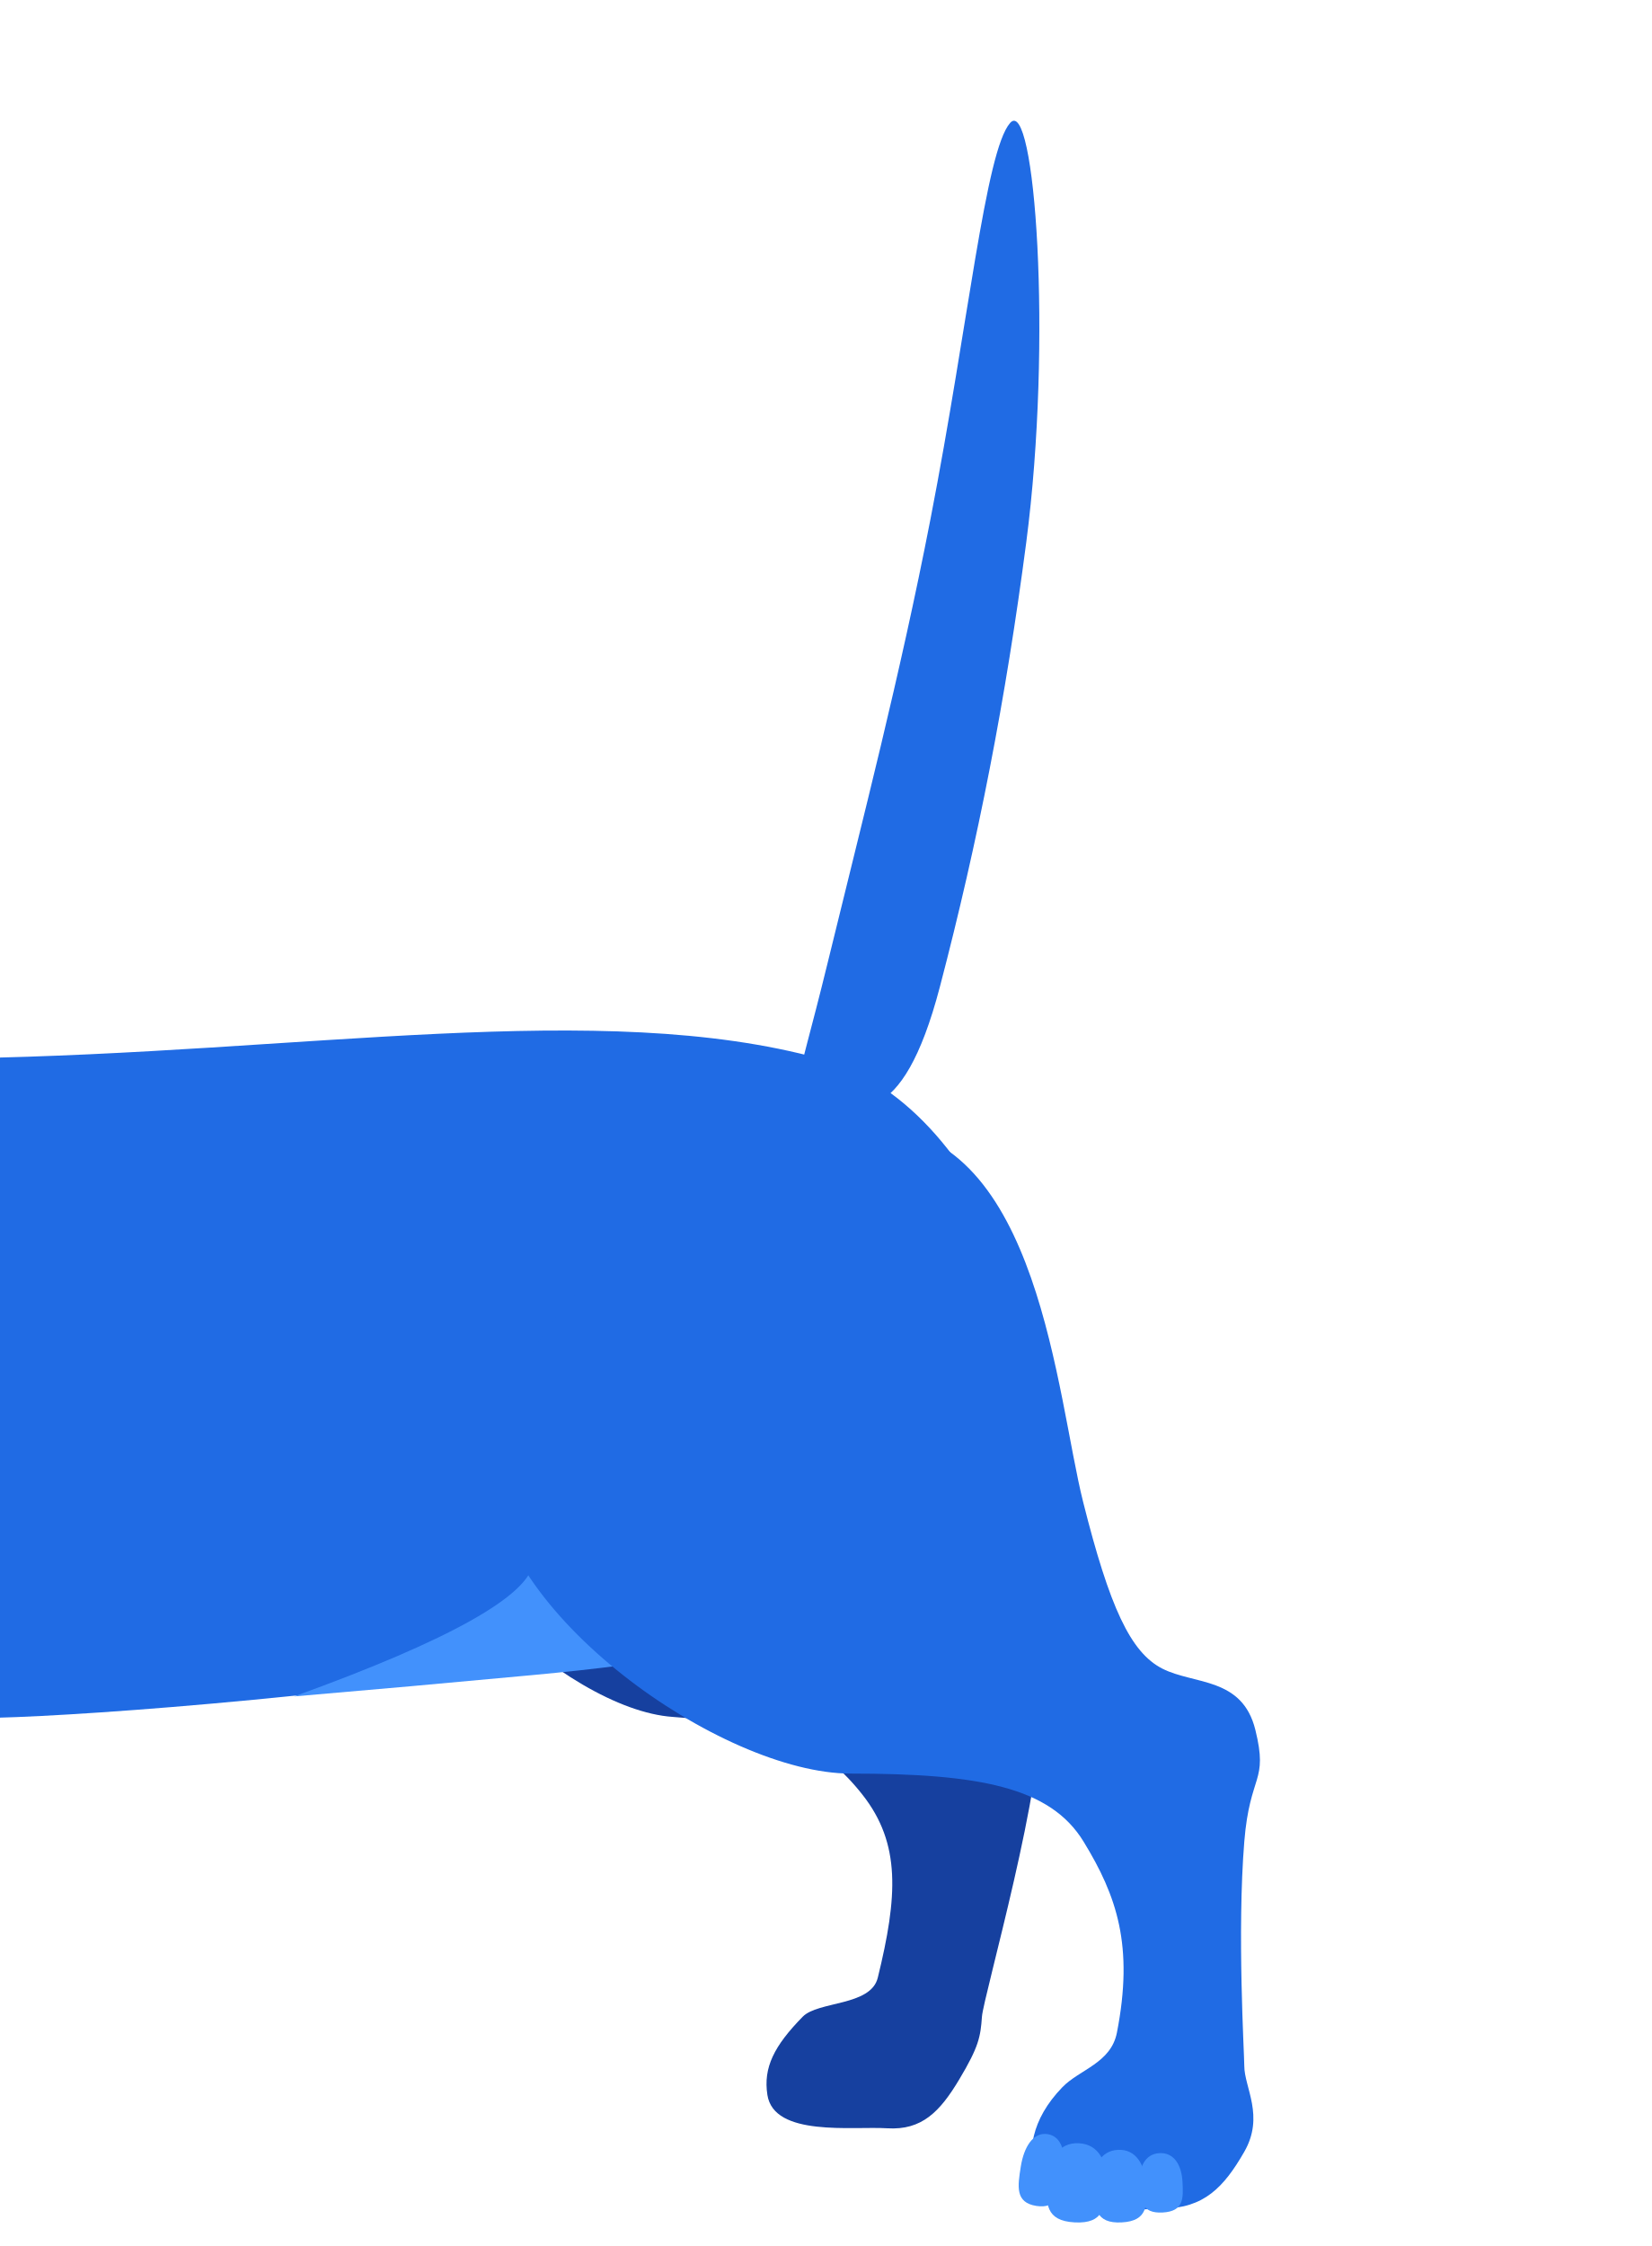
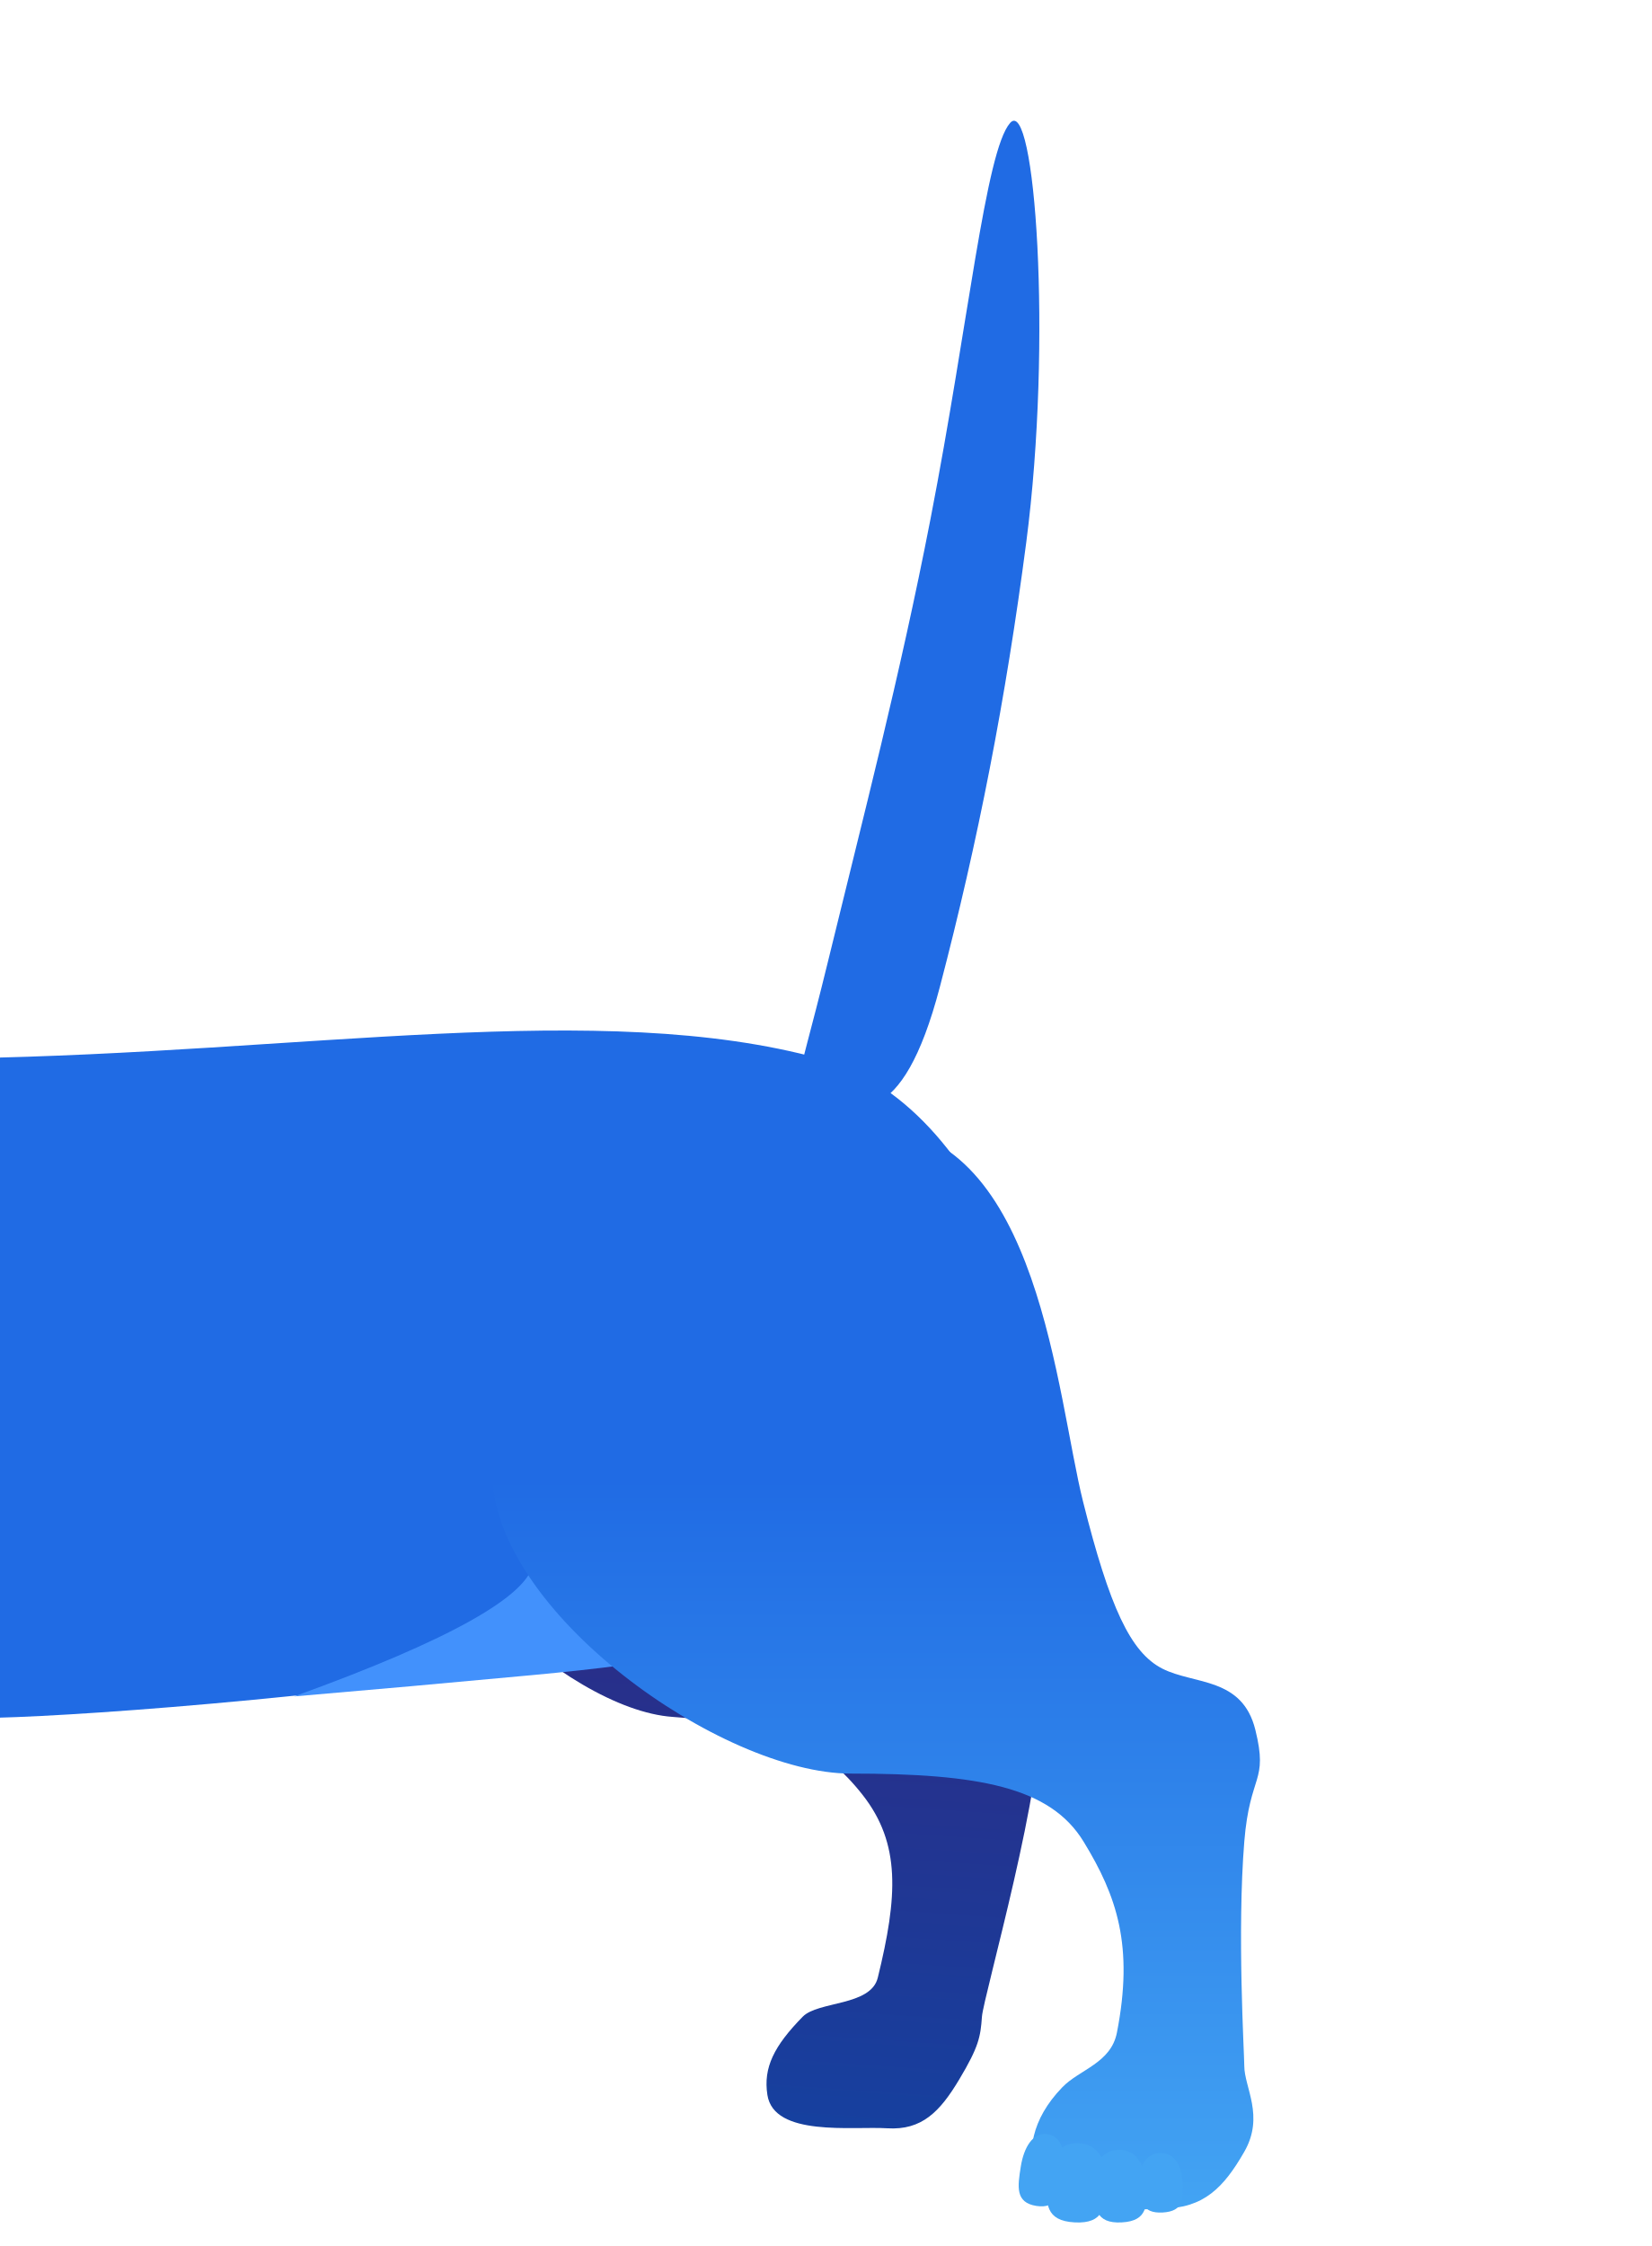
<svg xmlns="http://www.w3.org/2000/svg" width="500px" height="680px" viewBox="0 0 500 680" version="1.1">
+   <defs>
+     <linearGradient x1="50%" y1="0%" x2="50%" y2="100%" id="linearGradient-1">
+       <stop stop-color="#3F196F" offset="0%" />
+       <stop stop-color="#16409F" offset="100%" />
+     </linearGradient>
+     <linearGradient x1="50%" y1="32.551%" x2="50%" y2="100%" id="linearGradient-2">
+       <stop stop-color="#206BE4" offset="0%" />
+       <stop stop-color="#43A4F3" offset="100%" />
+     </linearGradient>
+   </defs>
  <g id="Page-1" stroke="none" stroke-width="1" fill="none" fill-rule="evenodd">
    <path d="M276.877,338.808 C287.63,338.818 302.974,343.198 305.919,297.503 C308.864,251.808 308.864,207.941 305.919,160.503 C302.071,98.518 282.566,26.862 276.877,36.725 C271.189,46.587 276.103,98.518 276.103,159.09 C276.103,207.941 273.293,251.808 271.189,296.523 C269.085,341.238 266.403,338.799 276.877,338.808 Z" id="tail" fill="#206BE4" transform="translate(288.6866, 187.367) rotate(11) translate(-288.6866, -187.367) " />
-     <path d="M205.929,520.595 C238.517,520.595 252.311,526.197 264.935,540.128 C277.56,554.058 277.697,570.098 273.39,595.034 C271.875,603.806 255.88,603.296 251.529,608.407 C243.511,617.825 240.659,624.595 242.523,632.769 C245.399,645.379 268.903,640.393 279.419,640.311 C289.935,640.228 294.988,634.211 300.173,623.977 C305.358,613.743 305.674,610.721 305.674,604.621 C305.674,598.52 320.155,530.959 316.435,510.496 C312.715,490.032 298.299,508.072 284.92,490.45 C271.542,472.829 271.542,472.829 264.824,442.516 C258.107,412.204 253.71,337.078 212.693,334.691 C171.676,332.304 115.046,393.445 115.046,433.801 C115.046,474.157 173.34,520.595 205.929,520.595 Z" id="right-back-leg" fill="#16409F" transform="translate(216.0462, 487.9872) rotate(4) translate(-216.0462, -487.9872) " />
+     <path d="M205.929,520.595 C238.517,520.595 252.311,526.197 264.935,540.128 C277.56,554.058 277.697,570.098 273.39,595.034 C271.875,603.806 255.88,603.296 251.529,608.407 C243.511,617.825 240.659,624.595 242.523,632.769 C245.399,645.379 268.903,640.393 279.419,640.311 C289.935,640.228 294.988,634.211 300.173,623.977 C305.358,613.743 305.674,610.721 305.674,604.621 C305.674,598.52 320.155,530.959 316.435,510.496 C312.715,490.032 298.299,508.072 284.92,490.45 C271.542,472.829 271.542,472.829 264.824,442.516 C258.107,412.204 253.71,337.078 212.693,334.691 C171.676,332.304 115.046,393.445 115.046,433.801 C115.046,474.157 173.34,520.595 205.929,520.595 Z" id="right-back-leg" fill="url(#linearGradient-1)" transform="translate(216.0462, 487.9872) rotate(4) translate(-216.0462, -487.9872) " />
    <path d="M-10.999,320.417 C92.238,318.756 181.892,302.256 248.397,320.549 C303.985,335.84 321.867,424.158 321.867,446.66 C321.867,497.47 38.632,520.131 -5.995,520.131 C-7.528,520.131 -9.197,520.163 -10.991,520.225 L-10.999,320.417 Z" id="body-bum" fill="#206BE4" />
    <path d="M161.548,507.121 C199.905,503.537 231,498.652 231,489.466 C231,480.279 163.079,457.676 161.548,472.832 C160.526,482.935 136.355,496.529 89.032,513.612 C111.804,511.673 135.976,509.509 161.548,507.121 Z" id="back-belly-tint" fill="#4291FC" />
-     <path d="M257.585,536.97 C296.521,536.97 317.983,541.047 328.085,557.552 C338.187,574.058 343.332,589.134 338.187,615.41 C336.376,624.654 326.855,626.555 321.656,631.941 C312.076,641.865 311.088,651.639 313.316,660.252 C316.752,673.54 339.398,668.763 351.962,668.676 C364.526,668.589 370.564,662.248 376.759,651.464 C382.954,640.68 376.759,631.941 376.759,625.512 C376.759,621.862 374.539,584.855 376.759,557.552 C378.449,536.767 384.075,539.818 380.113,523.749 C376.152,507.679 361.601,510.101 351.962,505.204 C342.323,500.307 335.978,486.635 327.952,454.693 C319.927,422.751 314.673,343.586 265.667,341.071 C216.661,338.556 149,402.984 149,445.51 C149,488.036 218.649,536.97 257.585,536.97 Z" id="left-back-leg" fill="#206BE4" />
-     <g id="toe-beans-copy" transform="translate(307, 645)" fill="#4291FC">
-       <path d="M32.056,27.871 C40.056,27.871 40.056,22.946 40.056,16.871 C40.056,10.795 37.513,5.871 32.056,5.871 C26.598,5.871 24.056,10.795 24.056,16.871 C24.056,22.946 24.056,27.871 32.056,27.871 Z" id="Oval-Copy-2" transform="translate(32.05576, 16.87053) rotate(-3) translate(-32.05576, -16.87053) " />
-       <path d="M19.056,27.871 C28.056,27.871 28.056,22.498 28.056,15.871 C28.056,9.243 25.196,3.871 19.056,3.871 C12.916,3.871 10.056,9.243 10.056,15.871 C10.056,22.498 10.056,27.871 19.056,27.871 Z" id="Oval" transform="translate(19.05576, 15.87053) rotate(3) translate(-19.05576, -15.87053) " />
-       <path d="M44.556,24.871 C51.056,24.871 51.056,20.841 51.056,15.871 C51.056,10.9 48.99,6.871 44.556,6.871 C40.121,6.871 38.056,10.9 38.056,15.871 C38.056,20.841 38.056,24.871 44.556,24.871 Z" id="Oval-Copy-3" transform="translate(44.55576, 15.87053) rotate(-3) translate(-44.55576, -15.87053) " />
-       <path d="M8.5,23 C15,23 15,18.075 15,12 C15,5.925 12.934,1 8.5,1 C4.066,1 2,5.925 2,12 C2,18.075 2,23 8.5,23 Z" id="Oval-Copy" transform="translate(8.5, 12) rotate(9) translate(-8.5, -12) " />
+     <path d="M257.585,536.97 C296.521,536.97 317.983,541.047 328.085,557.552 C338.187,574.058 343.332,589.134 338.187,615.41 C336.376,624.654 326.855,626.555 321.656,631.941 C312.076,641.865 311.088,651.639 313.316,660.252 C316.752,673.54 339.398,668.763 351.962,668.676 C364.526,668.589 370.564,662.248 376.759,651.464 C382.954,640.68 376.759,631.941 376.759,625.512 C376.759,621.862 374.539,584.855 376.759,557.552 C378.449,536.767 384.075,539.818 380.113,523.749 C376.152,507.679 361.601,510.101 351.962,505.204 C342.323,500.307 335.978,486.635 327.952,454.693 C319.927,422.751 314.673,343.586 265.667,341.071 C216.661,338.556 149,402.984 149,445.51 C149,488.036 218.649,536.97 257.585,536.97 Z" id="left-back-leg" fill="url(#linearGradient-2)" />
+     <g id="back-toe-beans" transform="translate(307, 645)" fill="#43A4F3">
+       <path d="M32.056,27.871 C40.056,27.871 40.056,22.946 40.056,16.871 C40.056,10.795 37.513,5.871 32.056,5.871 C26.598,5.871 24.056,10.795 24.056,16.871 C24.056,22.946 24.056,27.871 32.056,27.871 Z" id="toe" transform="translate(32.05576, 16.87053) rotate(-3) translate(-32.05576, -16.87053) " />
+       <path d="M19.056,27.871 C28.056,27.871 28.056,22.498 28.056,15.871 C28.056,9.243 25.196,3.871 19.056,3.871 C12.916,3.871 10.056,9.243 10.056,15.871 C10.056,22.498 10.056,27.871 19.056,27.871 Z" id="toe" transform="translate(19.05576, 15.87053) rotate(3) translate(-19.05576, -15.87053) " />
+       <path d="M44.556,24.871 C51.056,24.871 51.056,20.841 51.056,15.871 C51.056,10.9 48.99,6.871 44.556,6.871 C40.121,6.871 38.056,10.9 38.056,15.871 C38.056,20.841 38.056,24.871 44.556,24.871 Z" id="toe" transform="translate(44.55576, 15.87053) rotate(-3) translate(-44.55576, -15.87053) " />
+       <path d="M8.5,23 C15,23 15,18.075 15,12 C15,5.925 12.934,1 8.5,1 C4.066,1 2,5.925 2,12 C2,18.075 2,23 8.5,23 Z" id="toe" transform="translate(8.5, 12) rotate(9) translate(-8.5, -12) " />
    </g>
  </g>
</svg>
